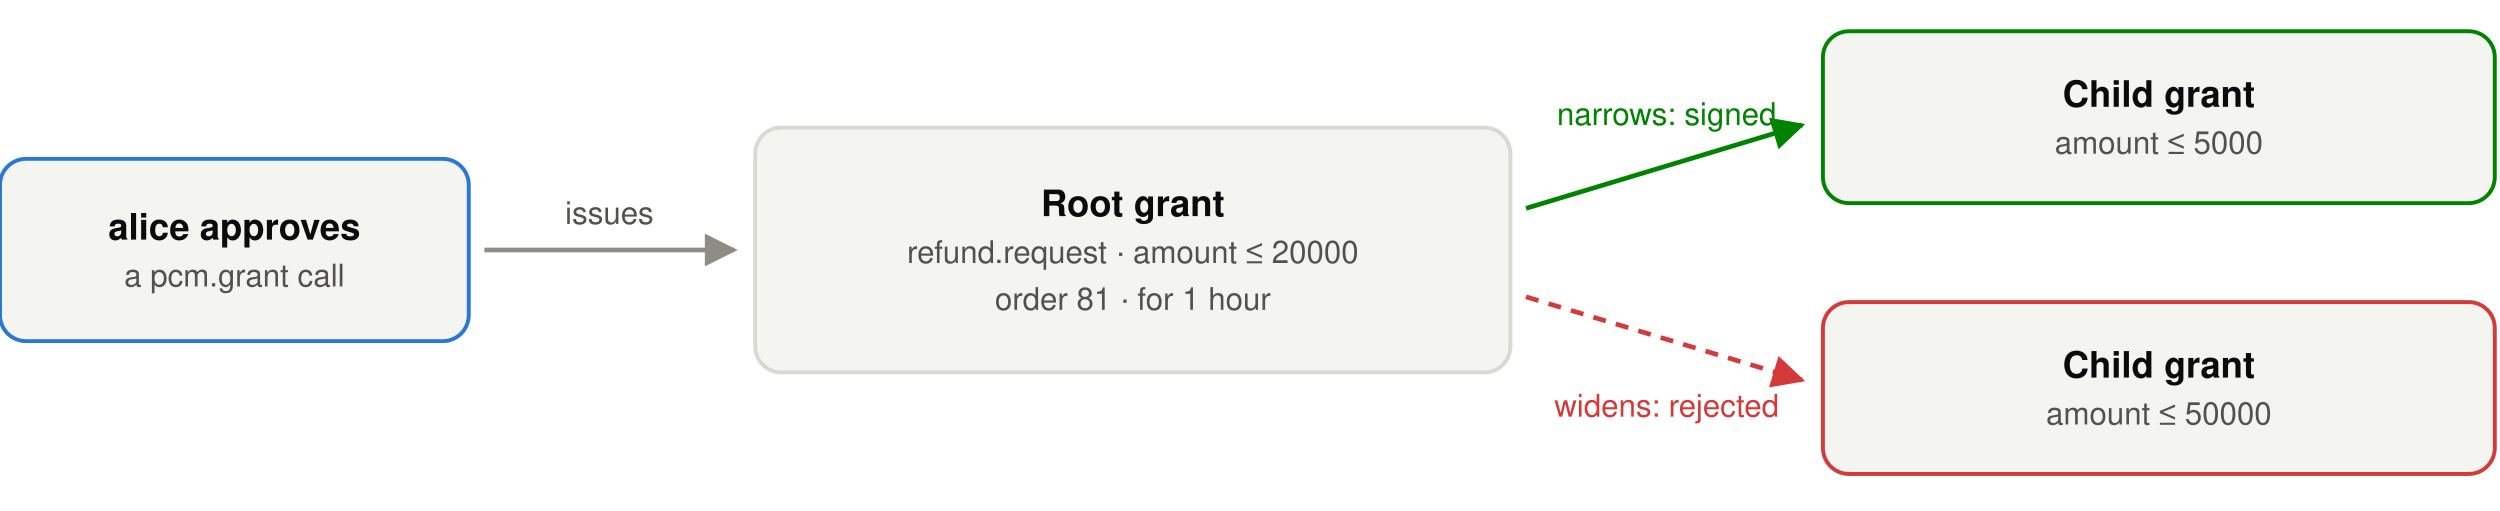
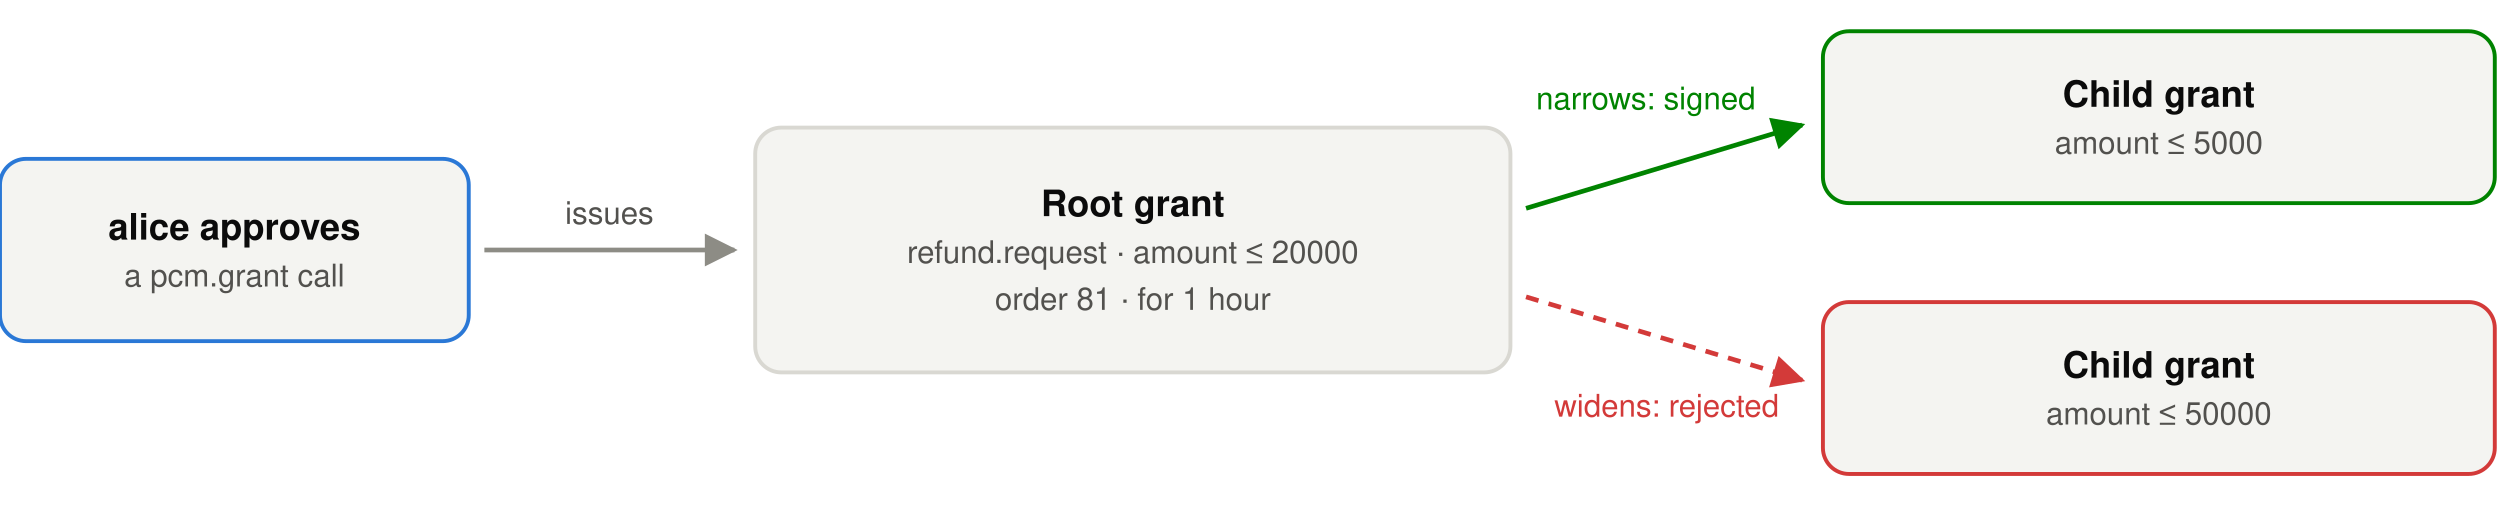
<svg xmlns="http://www.w3.org/2000/svg" width="960" height="196" viewBox="0 0 960 196" font-family="-apple-system, BlinkMacSystemFont, 'Segoe UI', Helvetica, Arial, sans-serif" role="img" aria-labelledby="t d">
  <defs>
    <marker id="line" viewBox="0 0 10 10" refX="9" refY="5" markerWidth="7" markerHeight="7" orient="auto">
      <path d="M0,0 L10,5 L0,10 z" fill="#8d8c85" />
    </marker>
    <marker id="accent" viewBox="0 0 10 10" refX="9" refY="5" markerWidth="7" markerHeight="7" orient="auto">
      <path d="M0,0 L10,5 L0,10 z" fill="#2a78d6" />
    </marker>
    <marker id="ok" viewBox="0 0 10 10" refX="9" refY="5" markerWidth="7" markerHeight="7" orient="auto">
      <path d="M0,0 L10,5 L0,10 z" fill="#008300" />
    </marker>
    <marker id="maybe" viewBox="0 0 10 10" refX="9" refY="5" markerWidth="7" markerHeight="7" orient="auto">
      <path d="M0,0 L10,5 L0,10 z" fill="#b97c00" />
    </marker>
    <marker id="bad" viewBox="0 0 10 10" refX="9" refY="5" markerWidth="7" markerHeight="7" orient="auto">
      <path d="M0,0 L10,5 L0,10 z" fill="#d33a39" />
    </marker>
  </defs>
  <rect x="0" y="61" width="180" height="70" rx="10" fill="#f4f4f1" stroke="#2a78d6" stroke-width="1.5" />
  <text x="90.0" y="92.0" font-size="14" font-weight="600" text-anchor="middle" fill="#0b0b0b">alice approves</text>
  <text x="90.0" y="110.0" font-size="12" font-weight="400" text-anchor="middle" fill="#52514e">a pcm.grant call</text>
  <rect x="290" y="49" width="290" height="94" rx="10" fill="#f4f4f1" stroke="#d9d8d2" stroke-width="1.5" />
  <text x="435.0" y="83.0" font-size="14" font-weight="600" text-anchor="middle" fill="#0b0b0b">Root grant</text>
  <text x="435.0" y="101.0" font-size="12" font-weight="400" text-anchor="middle" fill="#52514e">refund.request · amount ≤ 20000</text>
  <text x="435.0" y="119.0" font-size="12" font-weight="400" text-anchor="middle" fill="#52514e">order 81 · for 1 hour</text>
  <line x1="186" y1="96" x2="282" y2="96" stroke="#8d8c85" stroke-width="1.8" marker-end="url(#line)" />
  <text x="234" y="86" font-size="12" font-weight="400" text-anchor="middle" fill="#52514e">issues</text>
  <rect x="700" y="12" width="258" height="66" rx="10" fill="#f4f4f1" stroke="#008300" stroke-width="1.5" />
  <text x="829.0" y="41.0" font-size="14" font-weight="600" text-anchor="middle" fill="#0b0b0b">Child grant</text>
  <text x="829.0" y="59.0" font-size="12" font-weight="400" text-anchor="middle" fill="#52514e">amount ≤ 5000</text>
  <rect x="700" y="116" width="258" height="66" rx="10" fill="#f4f4f1" stroke="#d33a39" stroke-width="1.5" />
  <text x="829.0" y="145.0" font-size="14" font-weight="600" text-anchor="middle" fill="#0b0b0b">Child grant</text>
  <text x="829.0" y="163.0" font-size="12" font-weight="400" text-anchor="middle" fill="#52514e">amount ≤ 50000</text>
  <line x1="586" y1="80" x2="692" y2="48" stroke="#008300" stroke-width="1.8" marker-end="url(#ok)" />
-   <text x="640" y="48" font-size="12" font-weight="400" text-anchor="middle" fill="#008300">narrows: signed</text>
+   <text x="632" y="42" font-size="12" font-weight="400" text-anchor="middle" fill="#008300">narrows: signed</text>
  <line x1="586" y1="114" x2="692" y2="146" stroke="#d33a39" stroke-width="1.8" stroke-dasharray="5 4" marker-end="url(#bad)" />
  <text x="640" y="160" font-size="12" font-weight="400" text-anchor="middle" fill="#d33a39">widens: rejected</text>
</svg>
